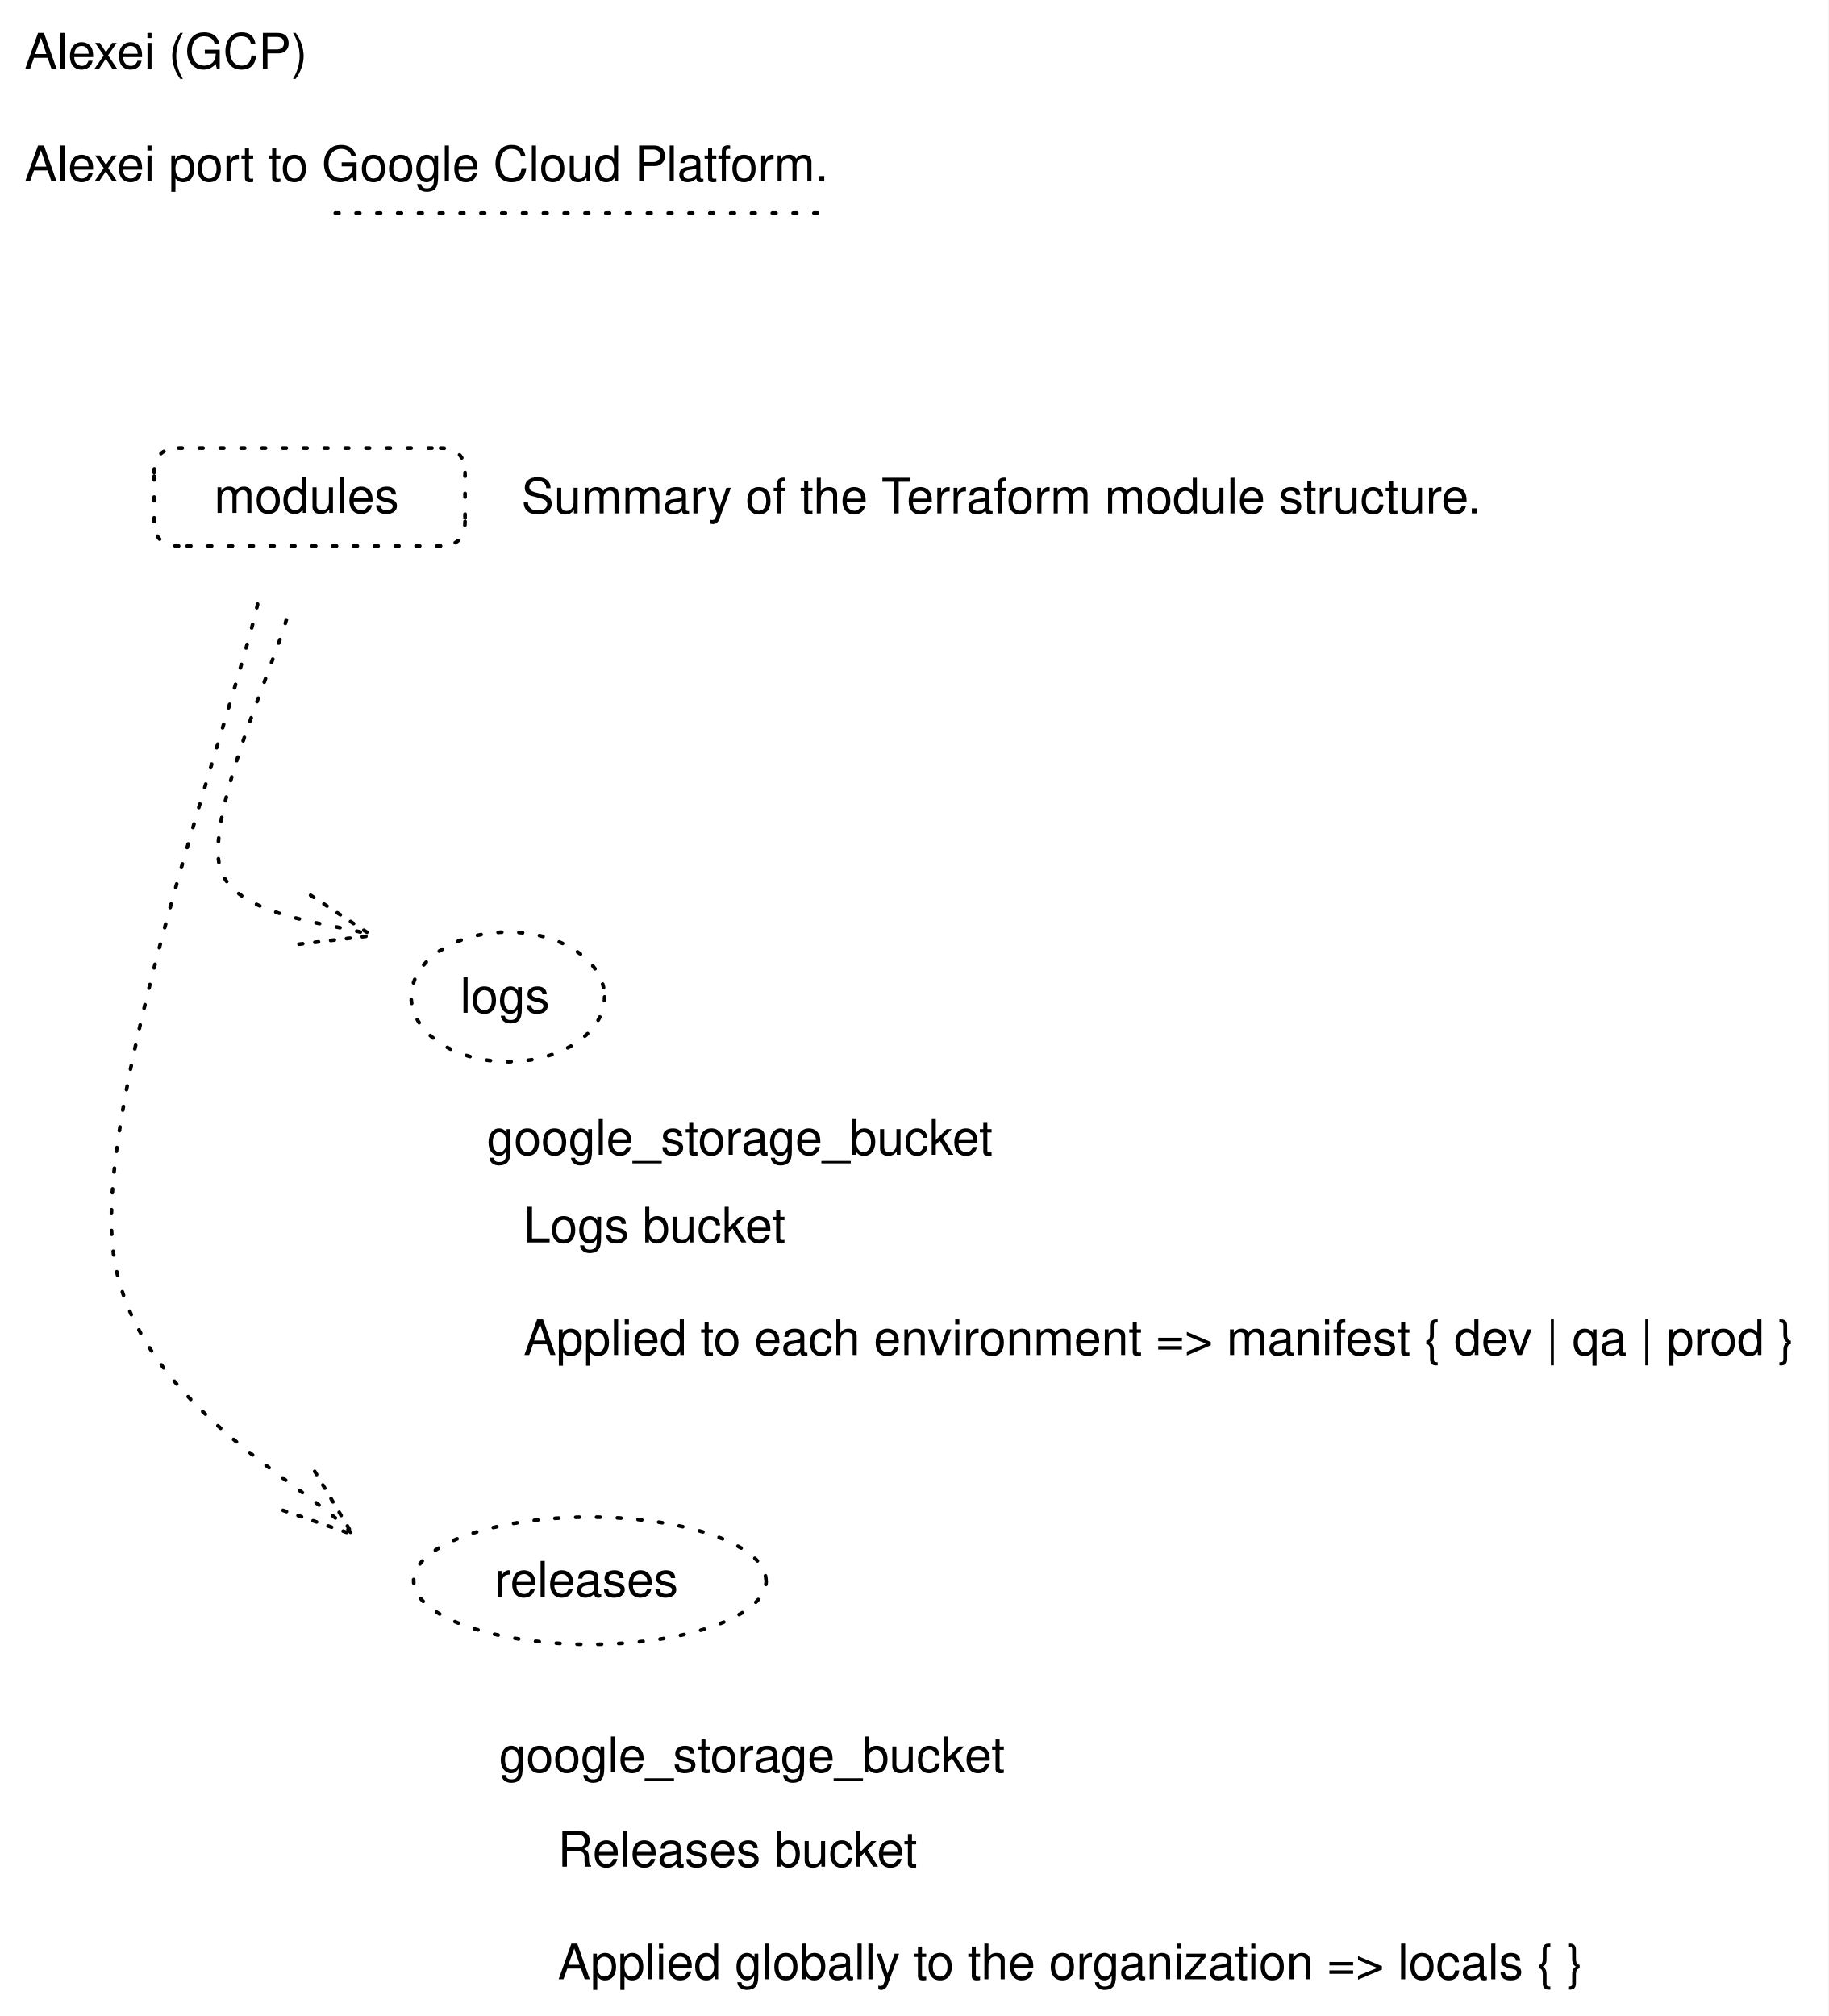
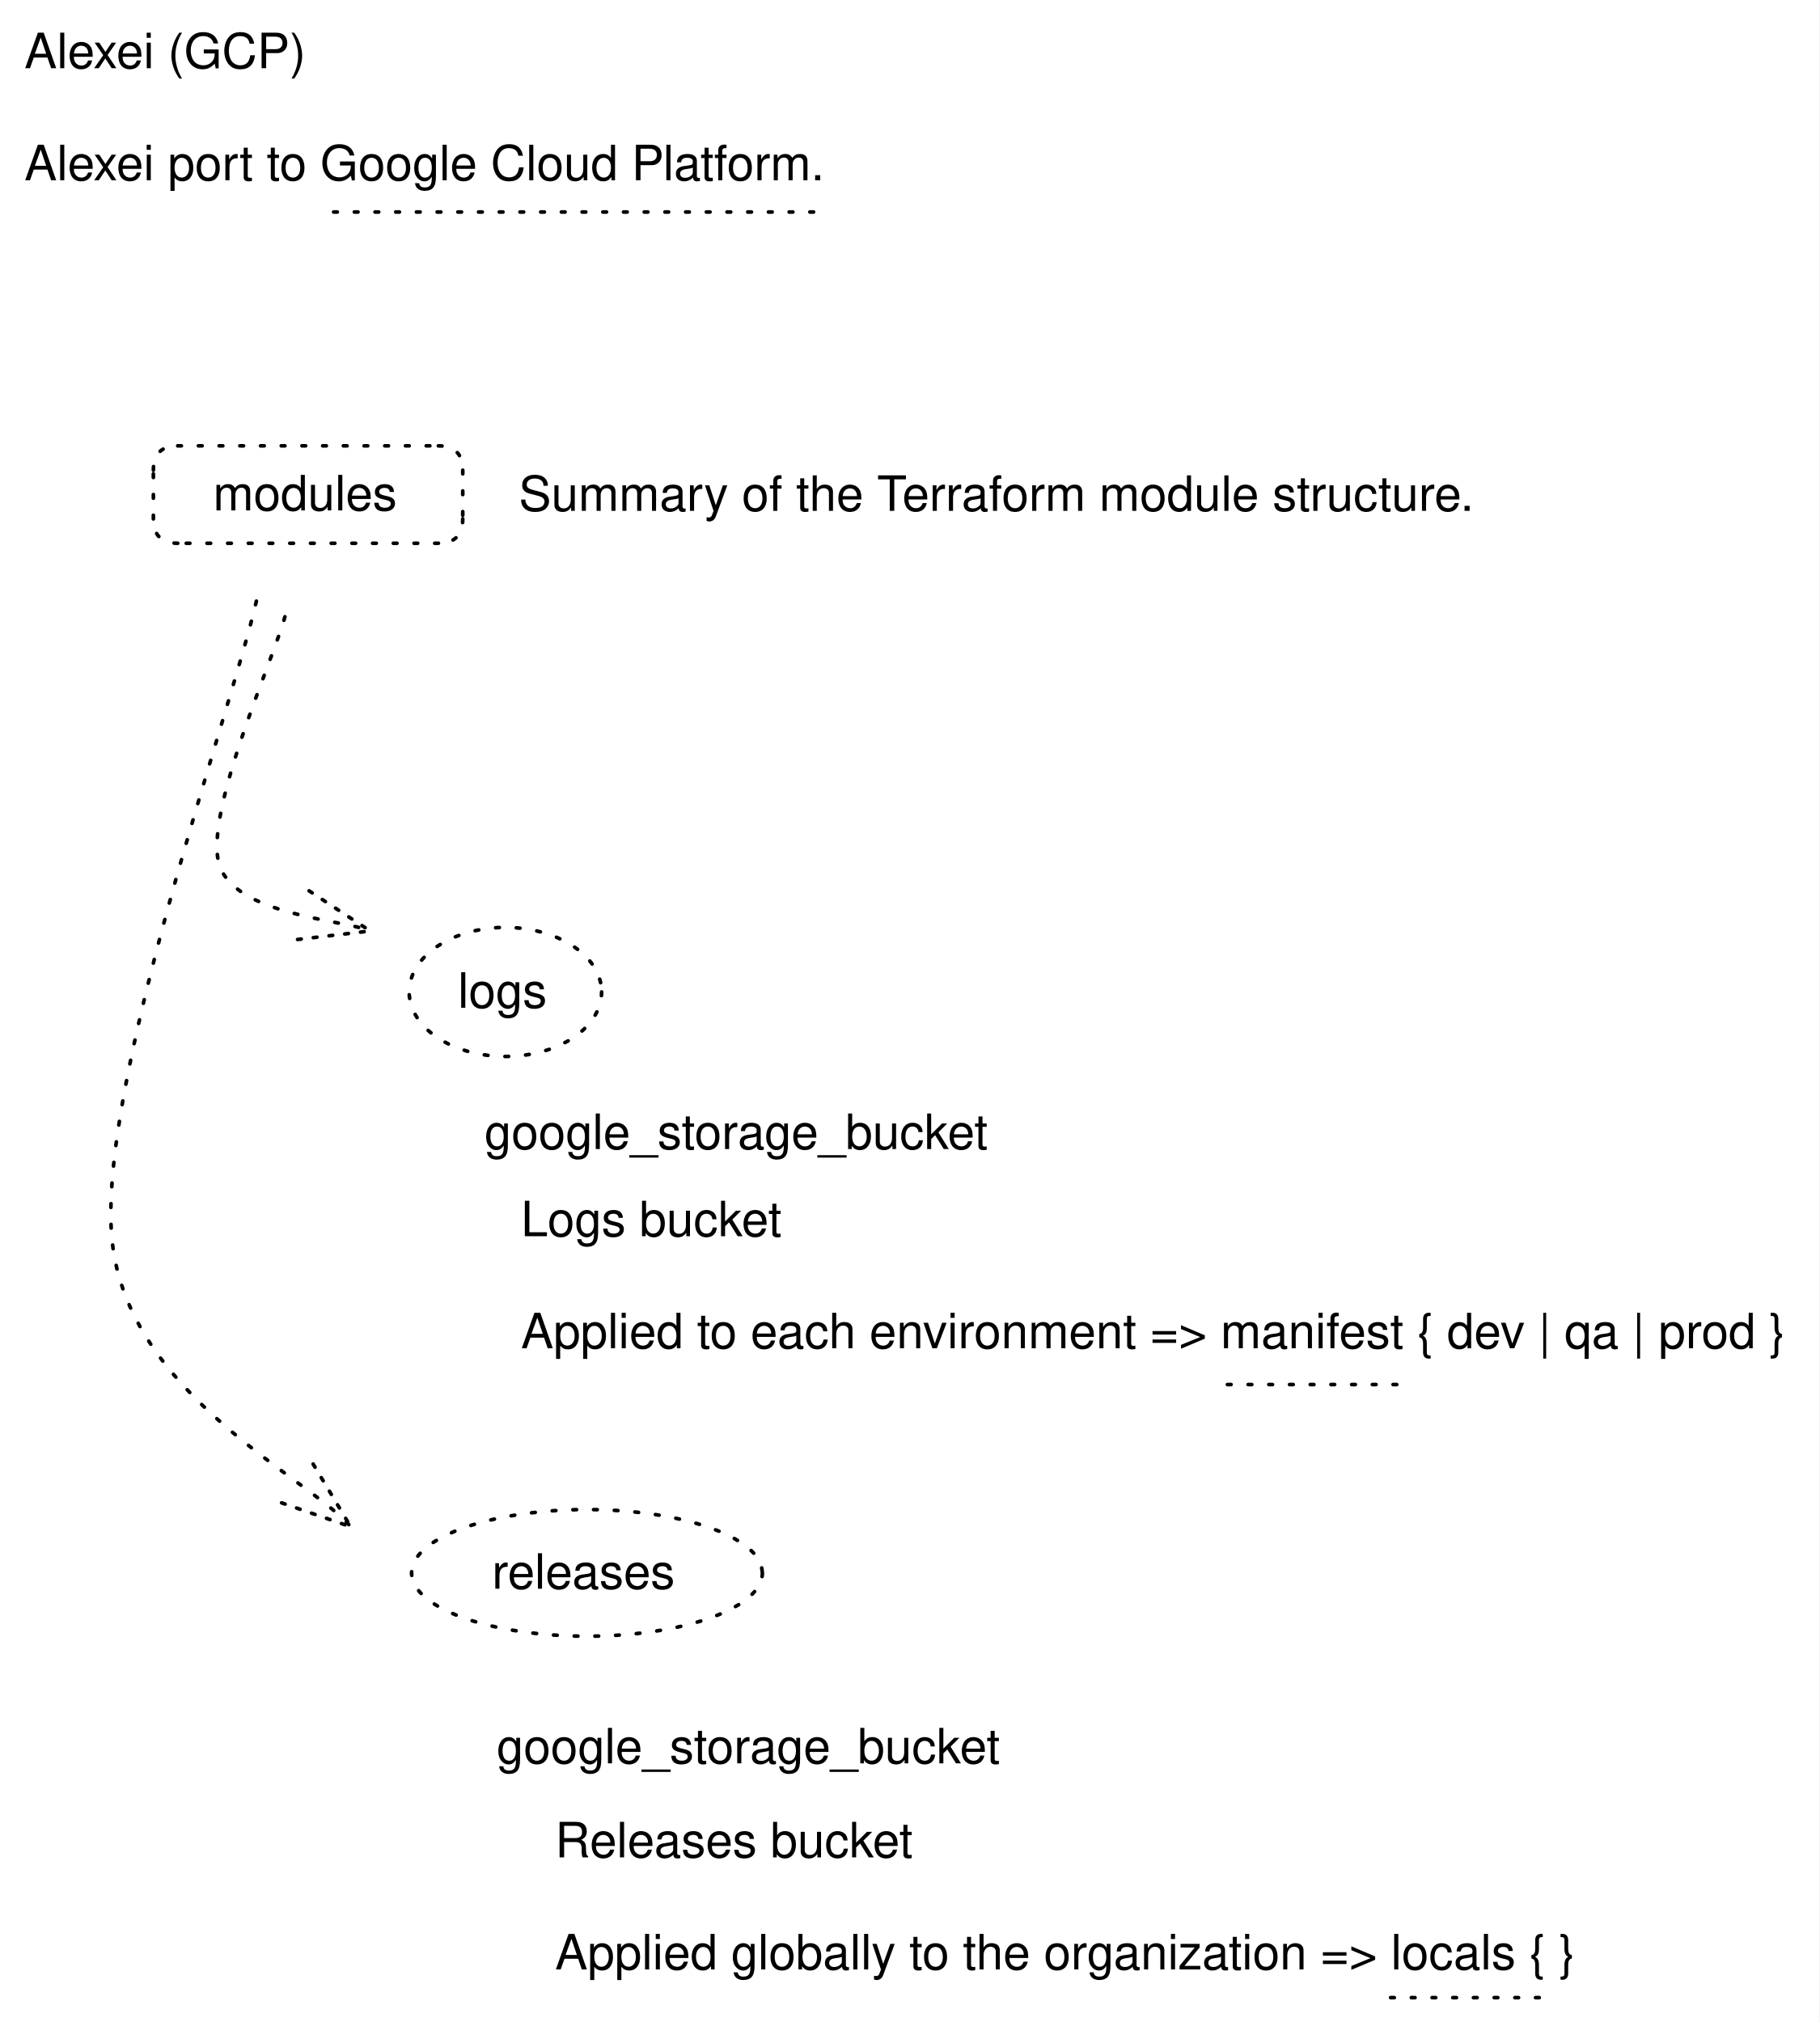
- <svg xmlns="http://www.w3.org/2000/svg" version="1.1" viewBox="0 0 746.85 823.526" width="1493.699" height="1647.052">
+ <svg xmlns="http://www.w3.org/2000/svg" version="1.1" viewBox="0 0 746.85 830.11" width="1493.699" height="1660.219">
  <defs>
    <style class="style-fonts">
      @font-face {
        font-family: "Virgil";
        src: url("https://excalidraw.com/Virgil.woff2");
      }
      @font-face {
        font-family: "Cascadia";
        src: url("https://excalidraw.com/Cascadia.woff2");
      }
    </style>
  </defs>
-   <rect x="0" y="0" width="746.85" height="823.526" fill="#ffffff" />
+   <rect x="0" y="0" width="746.85" height="830.11" fill="#ffffff" />
  <g transform="translate(10 10) rotate(0 166 34.5)">
    <text x="0" y="18" font-family="Helvetica, Segoe UI Emoji" font-size="20px" fill="#000000" text-anchor="start" style="white-space: pre;" direction="ltr">Alexei (GCP)</text>
    <text x="0" y="41" font-family="Helvetica, Segoe UI Emoji" font-size="20px" fill="#000000" text-anchor="start" style="white-space: pre;" direction="ltr" />
    <text x="0" y="64" font-family="Helvetica, Segoe UI Emoji" font-size="20px" fill="#000000" text-anchor="start" style="white-space: pre;" direction="ltr">Alexei port to Google Cloud Platform.</text>
  </g>
  <g stroke-linecap="round">
    <g transform="translate(136.9572 87.0338) rotate(0 100 0)">
      <path d="M0 0 C33.33 0, 166.67 0, 200 0" stroke="#000000" stroke-width="1.5" fill="none" stroke-dasharray="1.5 7" />
    </g>
  </g>
  <mask />
  <g stroke-linecap="round">
    <g transform="translate(116.9572 253.2021) rotate(0 3.55342 64.5)">
      <path d="M0 0 C-4.52 16.86, -32.94 79.67, -27.11 101.17 C-21.27 122.67, 24.65 124.36, 35 129" stroke="#000000" stroke-width="1.5" fill="none" stroke-dasharray="1.5 7" />
    </g>
    <g transform="translate(116.9572 253.2021) rotate(0 3.55342 64.5)">
      <path d="M5.2 132.49 C12.69 131.62, 20.18 130.74, 35 129" stroke="#000000" stroke-width="1.5" fill="none" stroke-dasharray="1.5 5" />
    </g>
    <g transform="translate(116.9572 253.2021) rotate(0 3.55342 64.5)">
      <path d="M9.93 112.52 C16.23 116.66, 22.53 120.8, 35 129" stroke="#000000" stroke-width="1.5" fill="none" stroke-dasharray="1.5 5" />
    </g>
  </g>
  <mask />
  <g transform="translate(187.9572 395.7276) rotate(0 19.5 11.5)">
    <text x="0" y="18" font-family="Helvetica, Segoe UI Emoji" font-size="20px" fill="#000000" text-anchor="start" style="white-space: pre;" direction="ltr">logs</text>
  </g>
  <g stroke-linecap="round" transform="translate(167.9572 380.7276) rotate(0 39.5 26.5)">
    <path d="M79 26.5 C79 27.88, 78.84 29.28, 78.51 30.65 C78.19 32.01, 77.7 33.37, 77.07 34.69 C76.43 36, 75.63 37.3, 74.69 38.53 C73.76 39.76, 72.67 40.96, 71.46 42.08 C70.25 43.19, 68.89 44.26, 67.43 45.24 C65.97 46.22, 64.38 47.13, 62.72 47.94 C61.05 48.75, 59.27 49.48, 57.43 50.11 C55.6 50.74, 53.67 51.28, 51.71 51.7 C49.75 52.13, 47.71 52.46, 45.68 52.67 C43.64 52.89, 41.56 53, 39.5 53 C37.44 53, 35.36 52.89, 33.32 52.67 C31.29 52.46, 29.25 52.13, 27.29 51.7 C25.33 51.28, 23.4 50.74, 21.57 50.11 C19.73 49.48, 17.95 48.75, 16.28 47.94 C14.62 47.13, 13.03 46.22, 11.57 45.24 C10.11 44.26, 8.75 43.19, 7.54 42.08 C6.33 40.96, 5.24 39.76, 4.31 38.53 C3.37 37.3, 2.57 36, 1.93 34.69 C1.3 33.37, 0.81 32.01, 0.49 30.65 C0.16 29.28, 0 27.88, 0 26.5 C0 25.12, 0.16 23.72, 0.49 22.35 C0.81 20.99, 1.3 19.63, 1.93 18.31 C2.57 17, 3.37 15.7, 4.31 14.47 C5.24 13.24, 6.33 12.04, 7.54 10.92 C8.75 9.81, 10.11 8.74, 11.57 7.76 C13.03 6.78, 14.62 5.87, 16.28 5.06 C17.95 4.25, 19.73 3.52, 21.57 2.89 C23.4 2.26, 25.33 1.72, 27.29 1.3 C29.25 0.87, 31.29 0.54, 33.32 0.33 C35.36 0.11, 37.44 0, 39.5 0 C41.56 0, 43.64 0.11, 45.68 0.33 C47.71 0.54, 49.75 0.87, 51.71 1.3 C53.67 1.72, 55.6 2.26, 57.43 2.89 C59.27 3.52, 61.05 4.25, 62.72 5.06 C64.38 5.87, 65.97 6.78, 67.43 7.76 C68.89 8.74, 70.25 9.81, 71.46 10.92 C72.67 12.04, 73.76 13.24, 74.69 14.47 C75.63 15.7, 76.43 17, 77.07 18.31 C77.7 19.63, 78.19 20.99, 78.51 22.35 C78.84 23.72, 78.92 25.81, 79 26.5 C79.08 27.19, 79.08 25.81, 79 26.5" stroke="#000000" stroke-width="1.5" fill="none" stroke-dasharray="1.5 7" />
  </g>
  <g transform="translate(198.8497 453.7221) rotate(0 105 11.5)">
    <text x="0" y="18" font-family="Helvetica, Segoe UI Emoji" font-size="20px" fill="#000000" text-anchor="start" style="white-space: pre;" direction="ltr">google_storage_bucket</text>
  </g>
  <g transform="translate(213.8497 489.5262) rotate(0 261.5 34.5)">
    <text x="0" y="18" font-family="Helvetica, Segoe UI Emoji" font-size="20px" fill="#000000" text-anchor="start" style="white-space: pre;" direction="ltr">Logs bucket</text>
    <text x="0" y="41" font-family="Helvetica, Segoe UI Emoji" font-size="20px" fill="#000000" text-anchor="start" style="white-space: pre;" direction="ltr" />
    <text x="0" y="64" font-family="Helvetica, Segoe UI Emoji" font-size="20px" fill="#000000" text-anchor="start" style="white-space: pre;" direction="ltr">Applied to each environment =&gt; manifest { dev | qa | prod }</text>
  </g>
  <g transform="translate(87.45724 191.5338) rotate(0 39 11.5)">
    <text x="0" y="18" font-family="Helvetica, Segoe UI Emoji" font-size="20px" fill="#000000" text-anchor="start" style="white-space: pre;" direction="ltr">modules</text>
  </g>
  <g stroke-linecap="round" transform="translate(62.95724 183.0338) rotate(0 63.5 20)">
    <path d="M10 0 M10 0 C46.97 0, 83.94 0, 117 0 M117 0 C123.67 0, 127 3.33, 127 10 M127 10 C127 16.96, 127 23.92, 127 30 M127 30 C127 36.67, 123.67 40, 117 40 M117 40 C93.43 40, 69.87 40, 10 40 M10 40 C3.33 40, 0 36.67, 0 30 M0 30 C0 23.76, 0 17.52, 0 10 M0 10 C0 3.33, 3.33 0, 10 0" stroke="#000000" stroke-width="1.5" fill="none" stroke-dasharray="1.5 7" />
  </g>
  <g transform="translate(212.9572 191.7276) rotate(0 197 11.5)">
    <text x="0" y="18" font-family="Helvetica, Segoe UI Emoji" font-size="20px" fill="#000000" text-anchor="start" style="white-space: pre;" direction="ltr">Summary of the Terraform module structure.</text>
  </g>
  <g stroke-linecap="round">
    <g transform="translate(105.238 246.791) rotate(0 -10.50815 190)">
      <path d="M0 0 C-9.87 43.75, -65.67 199.19, -59.22 262.52 C-52.76 325.86, 22.4 360.42, 38.72 380" stroke="#000000" stroke-width="1.5" fill="none" stroke-dasharray="1.5 7" />
    </g>
    <g transform="translate(105.238 246.791) rotate(0 -10.50815 190)">
      <path d="M10.37 370.19 C21.7 374.11, 33.03 378.03, 38.72 380" stroke="#000000" stroke-width="1.5" fill="none" stroke-dasharray="1.5 5" />
    </g>
    <g transform="translate(105.238 246.791) rotate(0 -10.50815 190)">
      <path d="M23.31 354.26 C29.47 364.55, 35.63 374.84, 38.72 380" stroke="#000000" stroke-width="1.5" fill="none" stroke-dasharray="1.5 5" />
    </g>
  </g>
  <mask />
  <g transform="translate(201.9572 634.2276) rotate(0 39 11.5)">
    <text x="0" y="18" font-family="Helvetica, Segoe UI Emoji" font-size="20px" fill="#000000" text-anchor="start" style="white-space: pre;" direction="ltr">releases</text>
  </g>
  <g stroke-linecap="round" transform="translate(168.9572 619.7276) rotate(0 72 26)">
    <path d="M144 26 C144 27.13, 143.79 28.27, 143.38 29.39 C142.98 30.52, 142.36 31.64, 141.55 32.73 C140.74 33.82, 139.72 34.9, 138.52 35.95 C137.32 36.99, 135.92 38.02, 134.35 39 C132.79 39.98, 131.03 40.93, 129.12 41.83 C127.21 42.73, 125.13 43.58, 122.91 44.38 C120.7 45.18, 118.32 45.94, 115.83 46.63 C113.35 47.32, 110.71 47.95, 108 48.52 C105.29 49.08, 102.45 49.59, 99.55 50.02 C96.66 50.45, 93.66 50.82, 90.63 51.11 C87.61 51.41, 84.5 51.63, 81.4 51.78 C78.29 51.93, 75.13 52, 72 52 C68.87 52, 65.71 51.93, 62.6 51.78 C59.5 51.63, 56.39 51.41, 53.37 51.11 C50.34 50.82, 47.34 50.45, 44.45 50.02 C41.55 49.59, 38.71 49.08, 36 48.52 C33.29 47.95, 30.65 47.32, 28.17 46.63 C25.68 45.94, 23.3 45.18, 21.09 44.38 C18.87 43.58, 16.79 42.73, 14.88 41.83 C12.97 40.93, 11.21 39.98, 9.65 39 C8.08 38.02, 6.68 36.99, 5.48 35.95 C4.28 34.9, 3.26 33.82, 2.45 32.73 C1.64 31.64, 1.02 30.52, 0.62 29.39 C0.21 28.27, 0 27.13, 0 26 C0 24.87, 0.21 23.73, 0.62 22.61 C1.02 21.48, 1.64 20.36, 2.45 19.27 C3.26 18.18, 4.28 17.1, 5.48 16.05 C6.68 15.01, 8.08 13.98, 9.65 13 C11.21 12.02, 12.97 11.07, 14.88 10.17 C16.79 9.27, 18.87 8.42, 21.09 7.62 C23.3 6.82, 25.68 6.06, 28.17 5.37 C30.65 4.68, 33.29 4.05, 36 3.48 C38.71 2.92, 41.55 2.41, 44.45 1.98 C47.34 1.55, 50.34 1.18, 53.37 0.89 C56.39 0.59, 59.5 0.37, 62.6 0.22 C65.71 0.07, 68.87 0, 72 0 C75.13 0, 78.29 0.07, 81.4 0.22 C84.5 0.37, 87.61 0.59, 90.63 0.89 C93.66 1.18, 96.66 1.55, 99.55 1.98 C102.45 2.41, 105.29 2.92, 108 3.48 C110.71 4.05, 113.35 4.68, 115.83 5.37 C118.32 6.06, 120.7 6.82, 122.91 7.62 C125.13 8.42, 127.21 9.27, 129.12 10.17 C131.03 11.07, 132.79 12.02, 134.35 13 C135.92 13.98, 137.32 15.01, 138.52 16.05 C139.72 17.1, 140.74 18.18, 141.55 19.27 C142.36 20.36, 142.98 21.48, 143.38 22.61 C143.79 23.73, 143.9 25.43, 144 26 C144.1 26.57, 144.1 25.43, 144 26" stroke="#000000" stroke-width="1.5" fill="none" stroke-dasharray="1.5 7" />
  </g>
  <g transform="translate(203.8497 705.9241) rotate(0 105 11.5)">
    <text x="0" y="18" font-family="Helvetica, Segoe UI Emoji" font-size="20px" fill="#000000" text-anchor="start" style="white-space: pre;" direction="ltr">google_storage_bucket</text>
  </g>
  <g transform="translate(227.8497 744.5262) rotate(0 211 34.5)">
    <text x="0" y="18" font-family="Helvetica, Segoe UI Emoji" font-size="20px" fill="#000000" text-anchor="start" style="white-space: pre;" direction="ltr">Releases bucket</text>
    <text x="0" y="41" font-family="Helvetica, Segoe UI Emoji" font-size="20px" fill="#000000" text-anchor="start" style="white-space: pre;" direction="ltr" />
    <text x="0" y="64" font-family="Helvetica, Segoe UI Emoji" font-size="20px" fill="#000000" text-anchor="start" style="white-space: pre;" direction="ltr">Applied globally to the organization =&gt; locals { }</text>
  </g>
+   <g stroke-linecap="round">
+     <g transform="translate(503.8497 568.409) rotate(0 38 0)">
+       <path d="M0 0 C12.67 0, 63.33 0, 76 0" stroke="#000000" stroke-width="1.5" fill="none" stroke-dasharray="1.5 7" />
+     </g>
+   </g>
+   <mask />
+   <g stroke-linecap="round">
+     <g transform="translate(570.8497 820.1097) rotate(0 32 0)">
+       <path d="M0 0 C10.67 0, 53.33 0, 64 0" stroke="#000000" stroke-width="1.5" fill="none" stroke-dasharray="1.5 7" />
+     </g>
+   </g>
+   <mask />
</svg>
